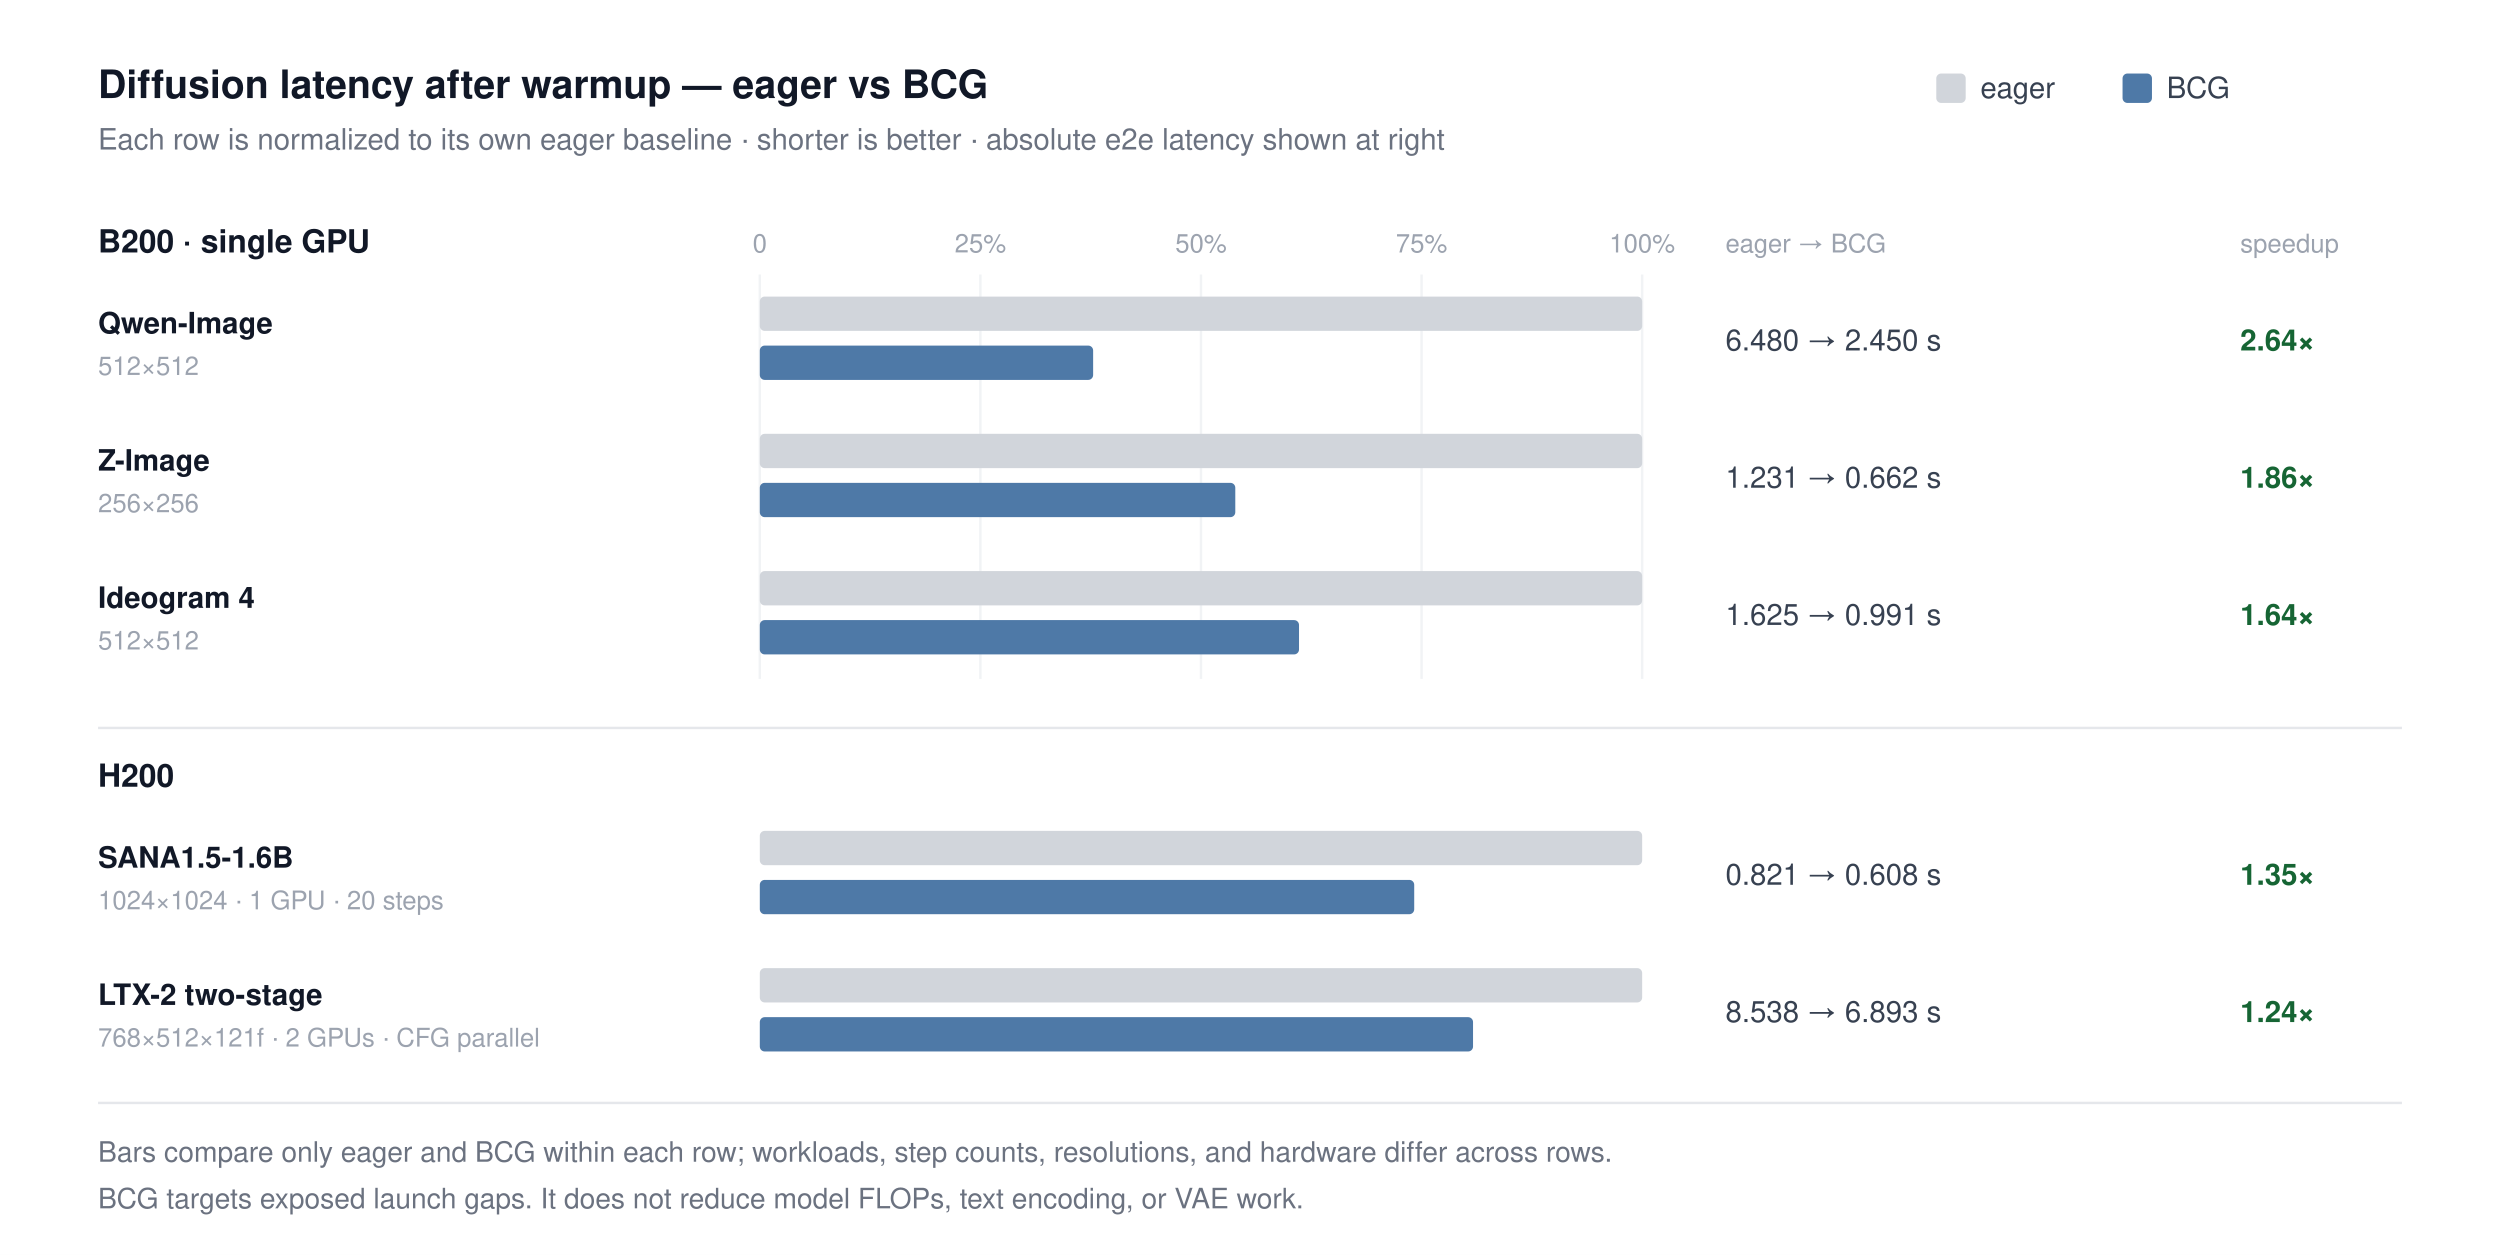
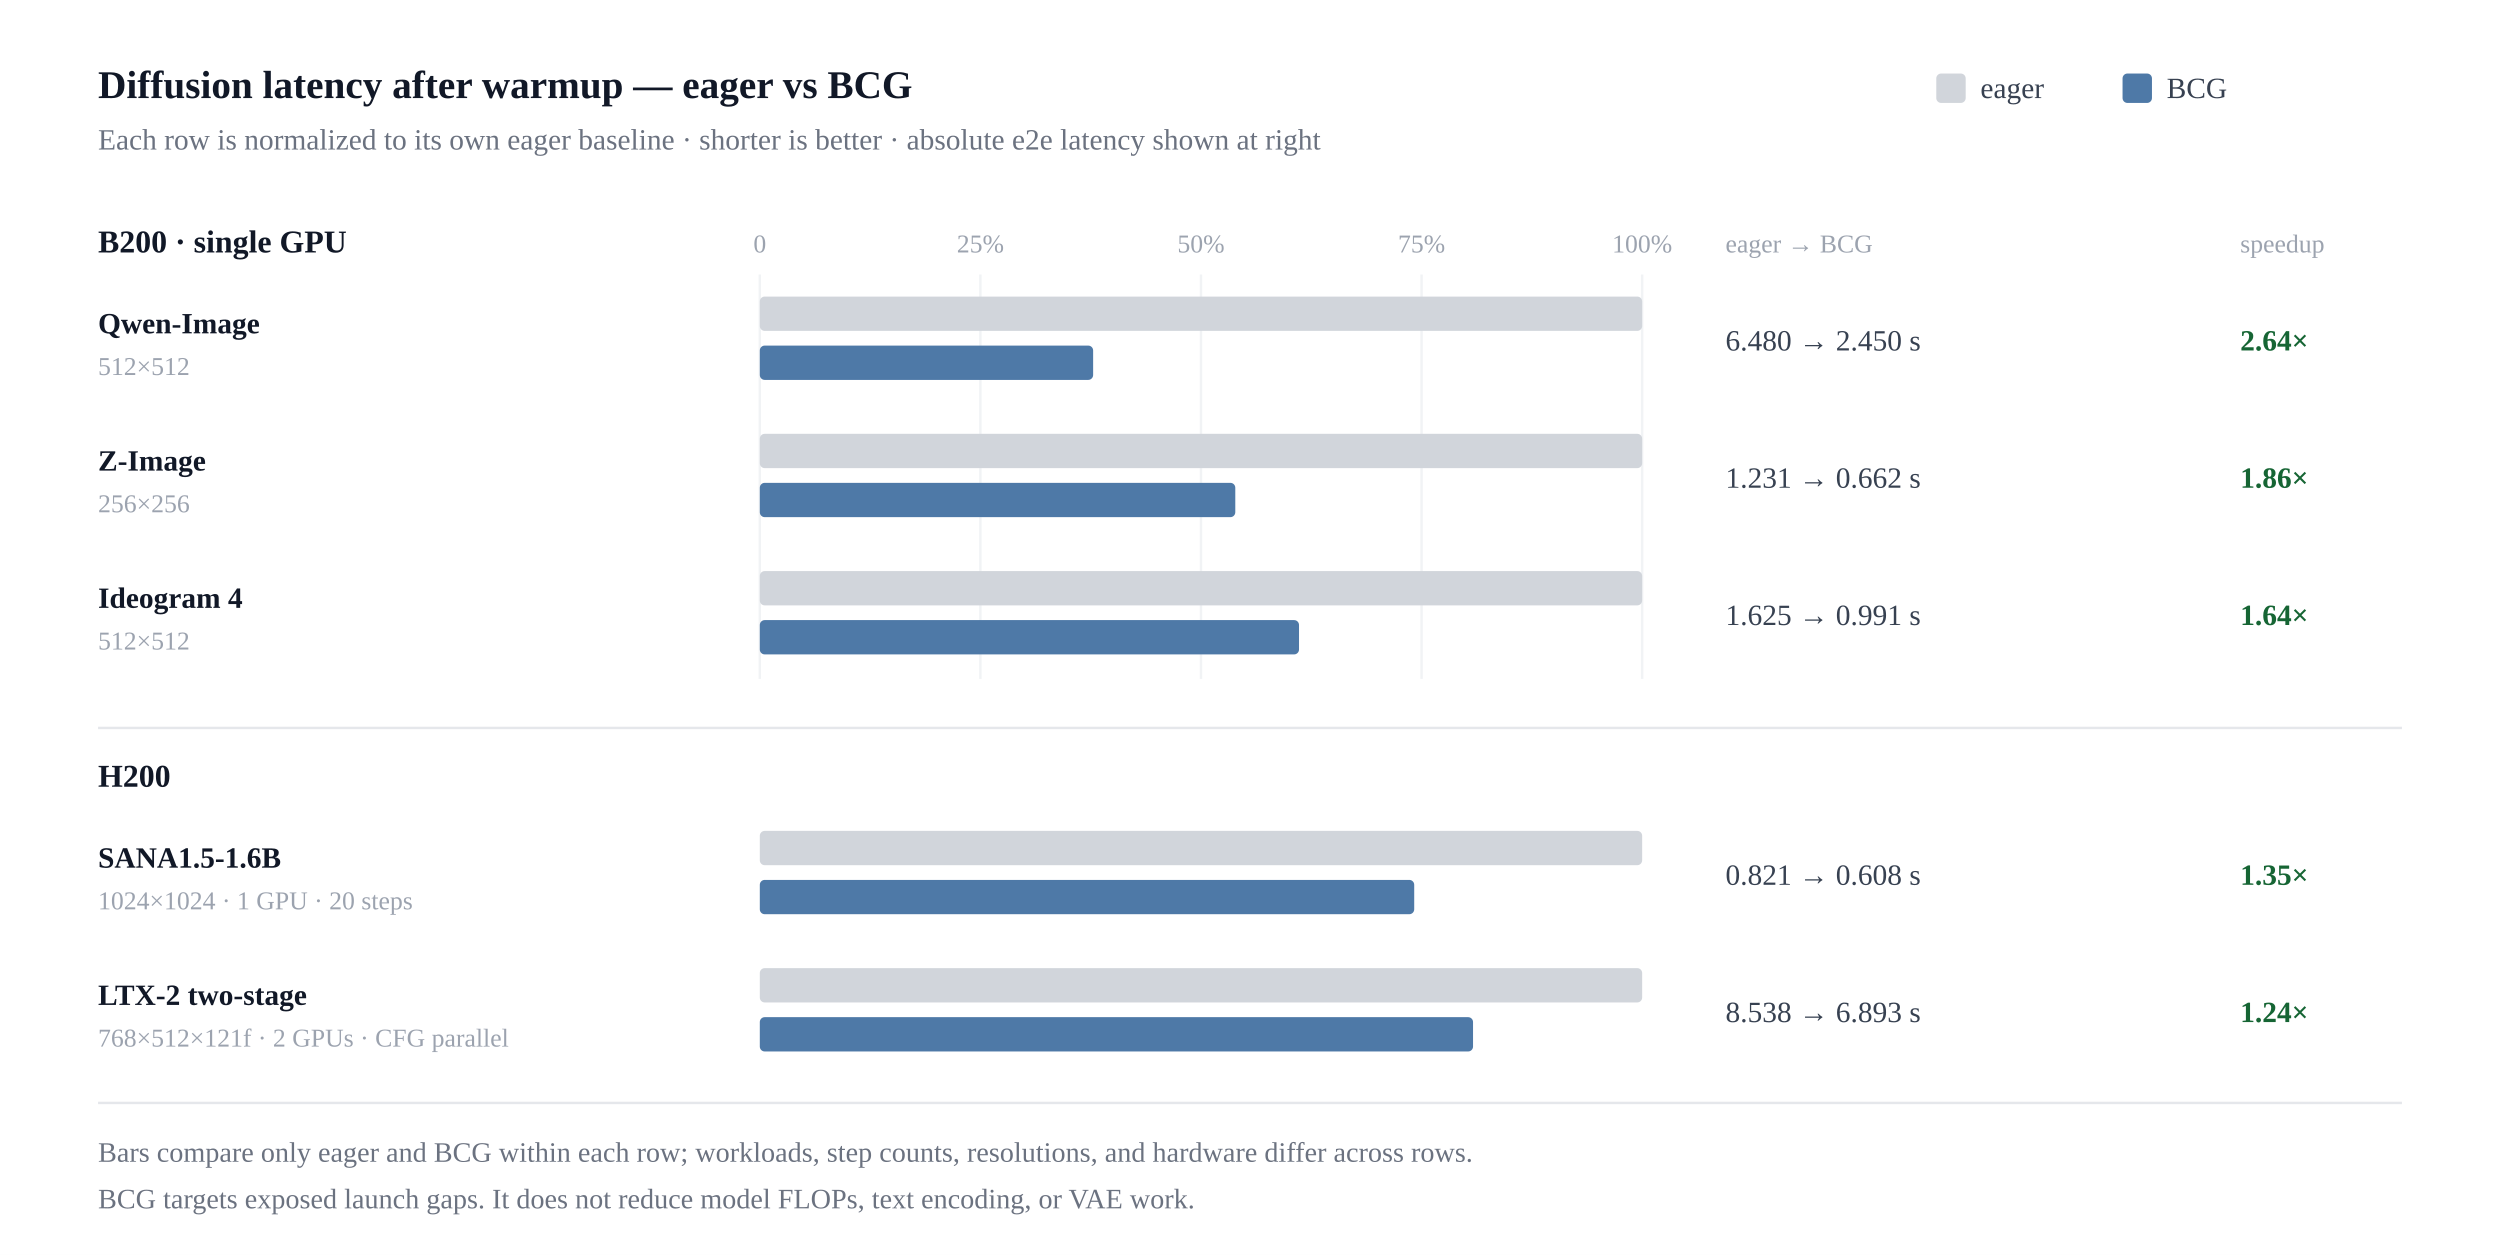
- <svg xmlns="http://www.w3.org/2000/svg" viewBox="0 0 1020 512" width="1020" height="512" role="img" aria-labelledby="diffusion-bcg-chart-title diffusion-bcg-chart-desc" style="display:block; width:100%; max-width:860px; height:auto; margin:2em auto; font-family:-apple-system,BlinkMacSystemFont,'Segoe UI',Helvetica,Arial,sans-serif;">
+ <svg xmlns="http://www.w3.org/2000/svg" viewBox="0 0 1020 512" width="1020" height="512" role="img" aria-labelledby="diffusion-bcg-chart-title diffusion-bcg-chart-desc">
  <rect width="1020" height="512" fill="#ffffff" />
  <text x="40" y="40" font-size="16" font-weight="700" fill="#111827">Diffusion latency after warmup — eager vs BCG</text>
  <text x="40" y="61" font-size="12" fill="#6b7280">Each row is normalized to its own eager baseline · shorter is better · absolute e2e latency shown at right</text>
  <g font-size="12" fill="#374151">
    <rect x="790" y="30" width="12" height="12" rx="2" fill="#d1d5db" />
    <text x="808" y="40">eager</text>
    <rect x="866" y="30" width="12" height="12" rx="2" fill="#4e79a7" />
    <text x="884" y="40">BCG</text>
  </g>
  <text x="40" y="103" font-size="13" font-weight="700" fill="#111827">B200 · single GPU</text>
  <g font-size="10.5" fill="#9ca3af" text-anchor="middle">
    <text x="310" y="103">0</text>
    <text x="400" y="103">25%</text>
    <text x="490" y="103">50%</text>
    <text x="580" y="103">75%</text>
    <text x="670" y="103">100%</text>
  </g>
  <text x="704" y="103" font-size="10.5" fill="#9ca3af">eager → BCG</text>
  <text x="914" y="103" font-size="10.5" fill="#9ca3af">speedup</text>
  <g stroke="#f1f3f5" stroke-width="1">
    <line x1="310" y1="112" x2="310" y2="277" />
    <line x1="400" y1="112" x2="400" y2="277" />
    <line x1="490" y1="112" x2="490" y2="277" />
    <line x1="580" y1="112" x2="580" y2="277" />
    <line x1="670" y1="112" x2="670" y2="277" />
  </g>
  <g font-size="12">
    <text x="40" y="136" font-weight="700" fill="#111827">Qwen-Image</text>
    <text x="40" y="153" font-size="10.5" fill="#9ca3af">512×512</text>
    <rect x="310" y="121" width="360" height="14" rx="2" fill="#d1d5db" />
    <rect x="310" y="141" width="136" height="14" rx="2" fill="#4e79a7" />
    <text x="704" y="143" fill="#374151">6.480 → 2.450 s</text>
    <text x="914" y="143" font-weight="700" fill="#166534">2.64×</text>
    <text x="40" y="192" font-weight="700" fill="#111827">Z-Image</text>
    <text x="40" y="209" font-size="10.5" fill="#9ca3af">256×256</text>
    <rect x="310" y="177" width="360" height="14" rx="2" fill="#d1d5db" />
    <rect x="310" y="197" width="194" height="14" rx="2" fill="#4e79a7" />
    <text x="704" y="199" fill="#374151">1.231 → 0.662 s</text>
    <text x="914" y="199" font-weight="700" fill="#166534">1.86×</text>
    <text x="40" y="248" font-weight="700" fill="#111827">Ideogram 4</text>
    <text x="40" y="265" font-size="10.5" fill="#9ca3af">512×512</text>
    <rect x="310" y="233" width="360" height="14" rx="2" fill="#d1d5db" />
    <rect x="310" y="253" width="220" height="14" rx="2" fill="#4e79a7" />
    <text x="704" y="255" fill="#374151">1.625 → 0.991 s</text>
    <text x="914" y="255" font-weight="700" fill="#166534">1.64×</text>
  </g>
  <line x1="40" y1="297" x2="980" y2="297" stroke="#e5e7eb" />
  <text x="40" y="321" font-size="13" font-weight="700" fill="#111827">H200</text>
  <g font-size="12">
    <text x="40" y="354" font-weight="700" fill="#111827">SANA1.5-1.6B</text>
    <text x="40" y="371" font-size="10.5" fill="#9ca3af">1024×1024 · 1 GPU · 20 steps</text>
    <rect x="310" y="339" width="360" height="14" rx="2" fill="#d1d5db" />
    <rect x="310" y="359" width="267" height="14" rx="2" fill="#4e79a7" />
    <text x="704" y="361" fill="#374151">0.821 → 0.608 s</text>
    <text x="914" y="361" font-weight="700" fill="#166534">1.35×</text>
    <text x="40" y="410" font-weight="700" fill="#111827">LTX-2 two-stage</text>
    <text x="40" y="427" font-size="10.5" fill="#9ca3af">768×512×121f · 2 GPUs · CFG parallel</text>
    <rect x="310" y="395" width="360" height="14" rx="2" fill="#d1d5db" />
    <rect x="310" y="415" width="291" height="14" rx="2" fill="#4e79a7" />
    <text x="704" y="417" fill="#374151">8.538 → 6.893 s</text>
    <text x="914" y="417" font-weight="700" fill="#166534">1.24×</text>
  </g>
  <line x1="40" y1="450" x2="980" y2="450" stroke="#e5e7eb" />
  <text x="40" y="474" font-size="11.5" fill="#6b7280">Bars compare only eager and BCG within each row; workloads, step counts, resolutions, and hardware differ across rows.</text>
  <text x="40" y="493" font-size="11.5" fill="#6b7280">BCG targets exposed launch gaps. It does not reduce model FLOPs, text encoding, or VAE work.</text>
</svg>
